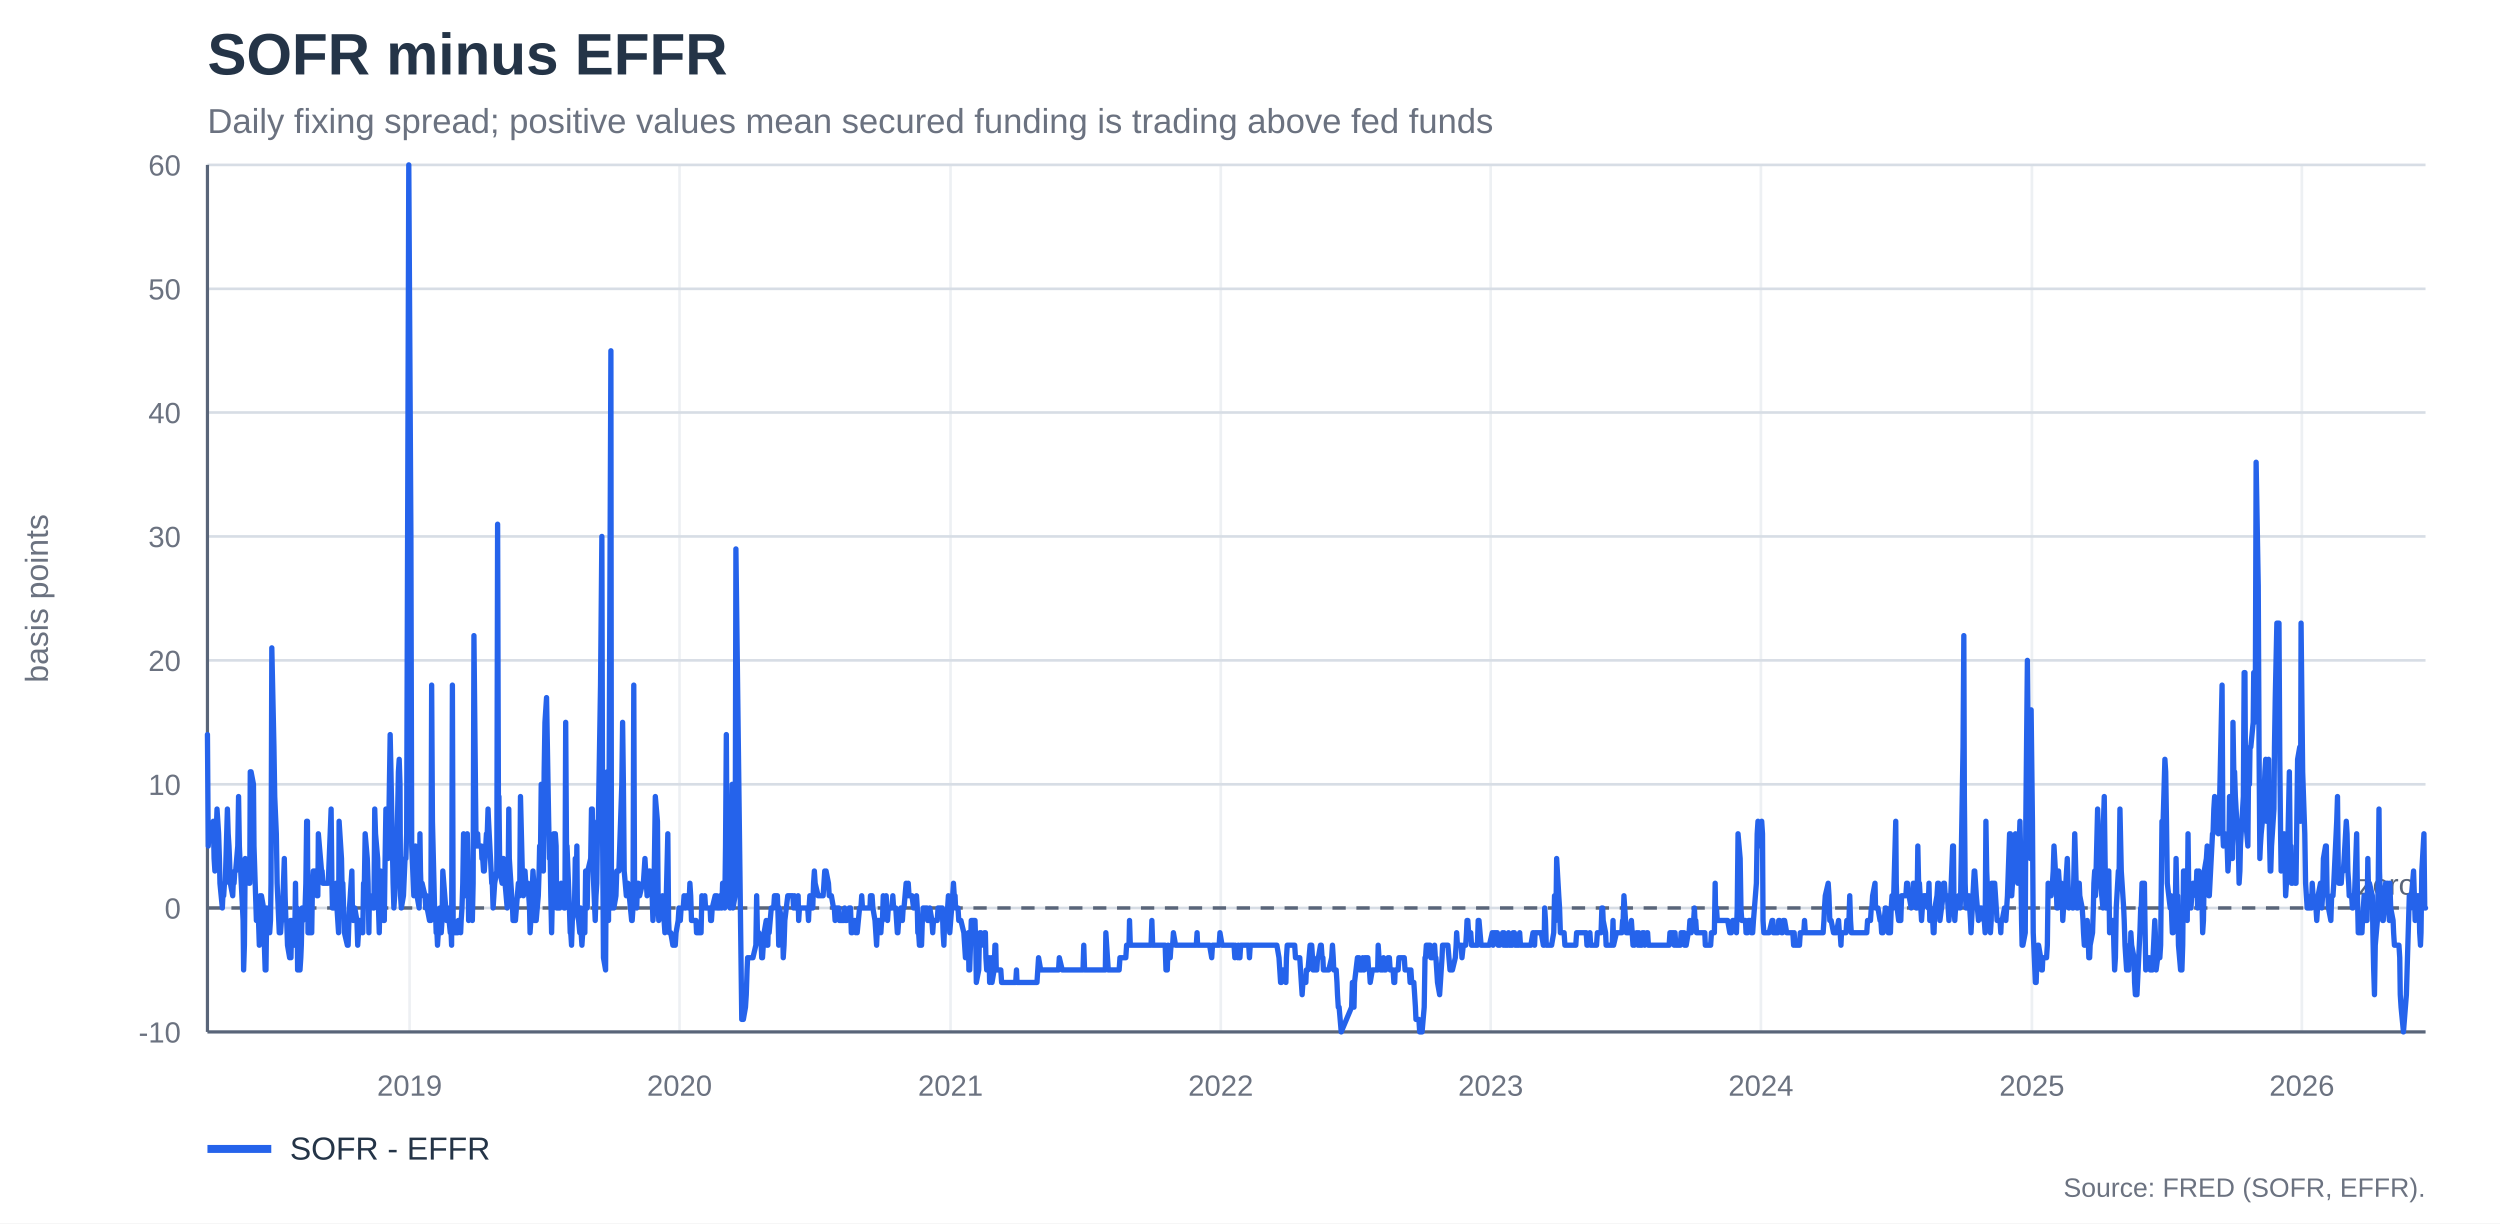
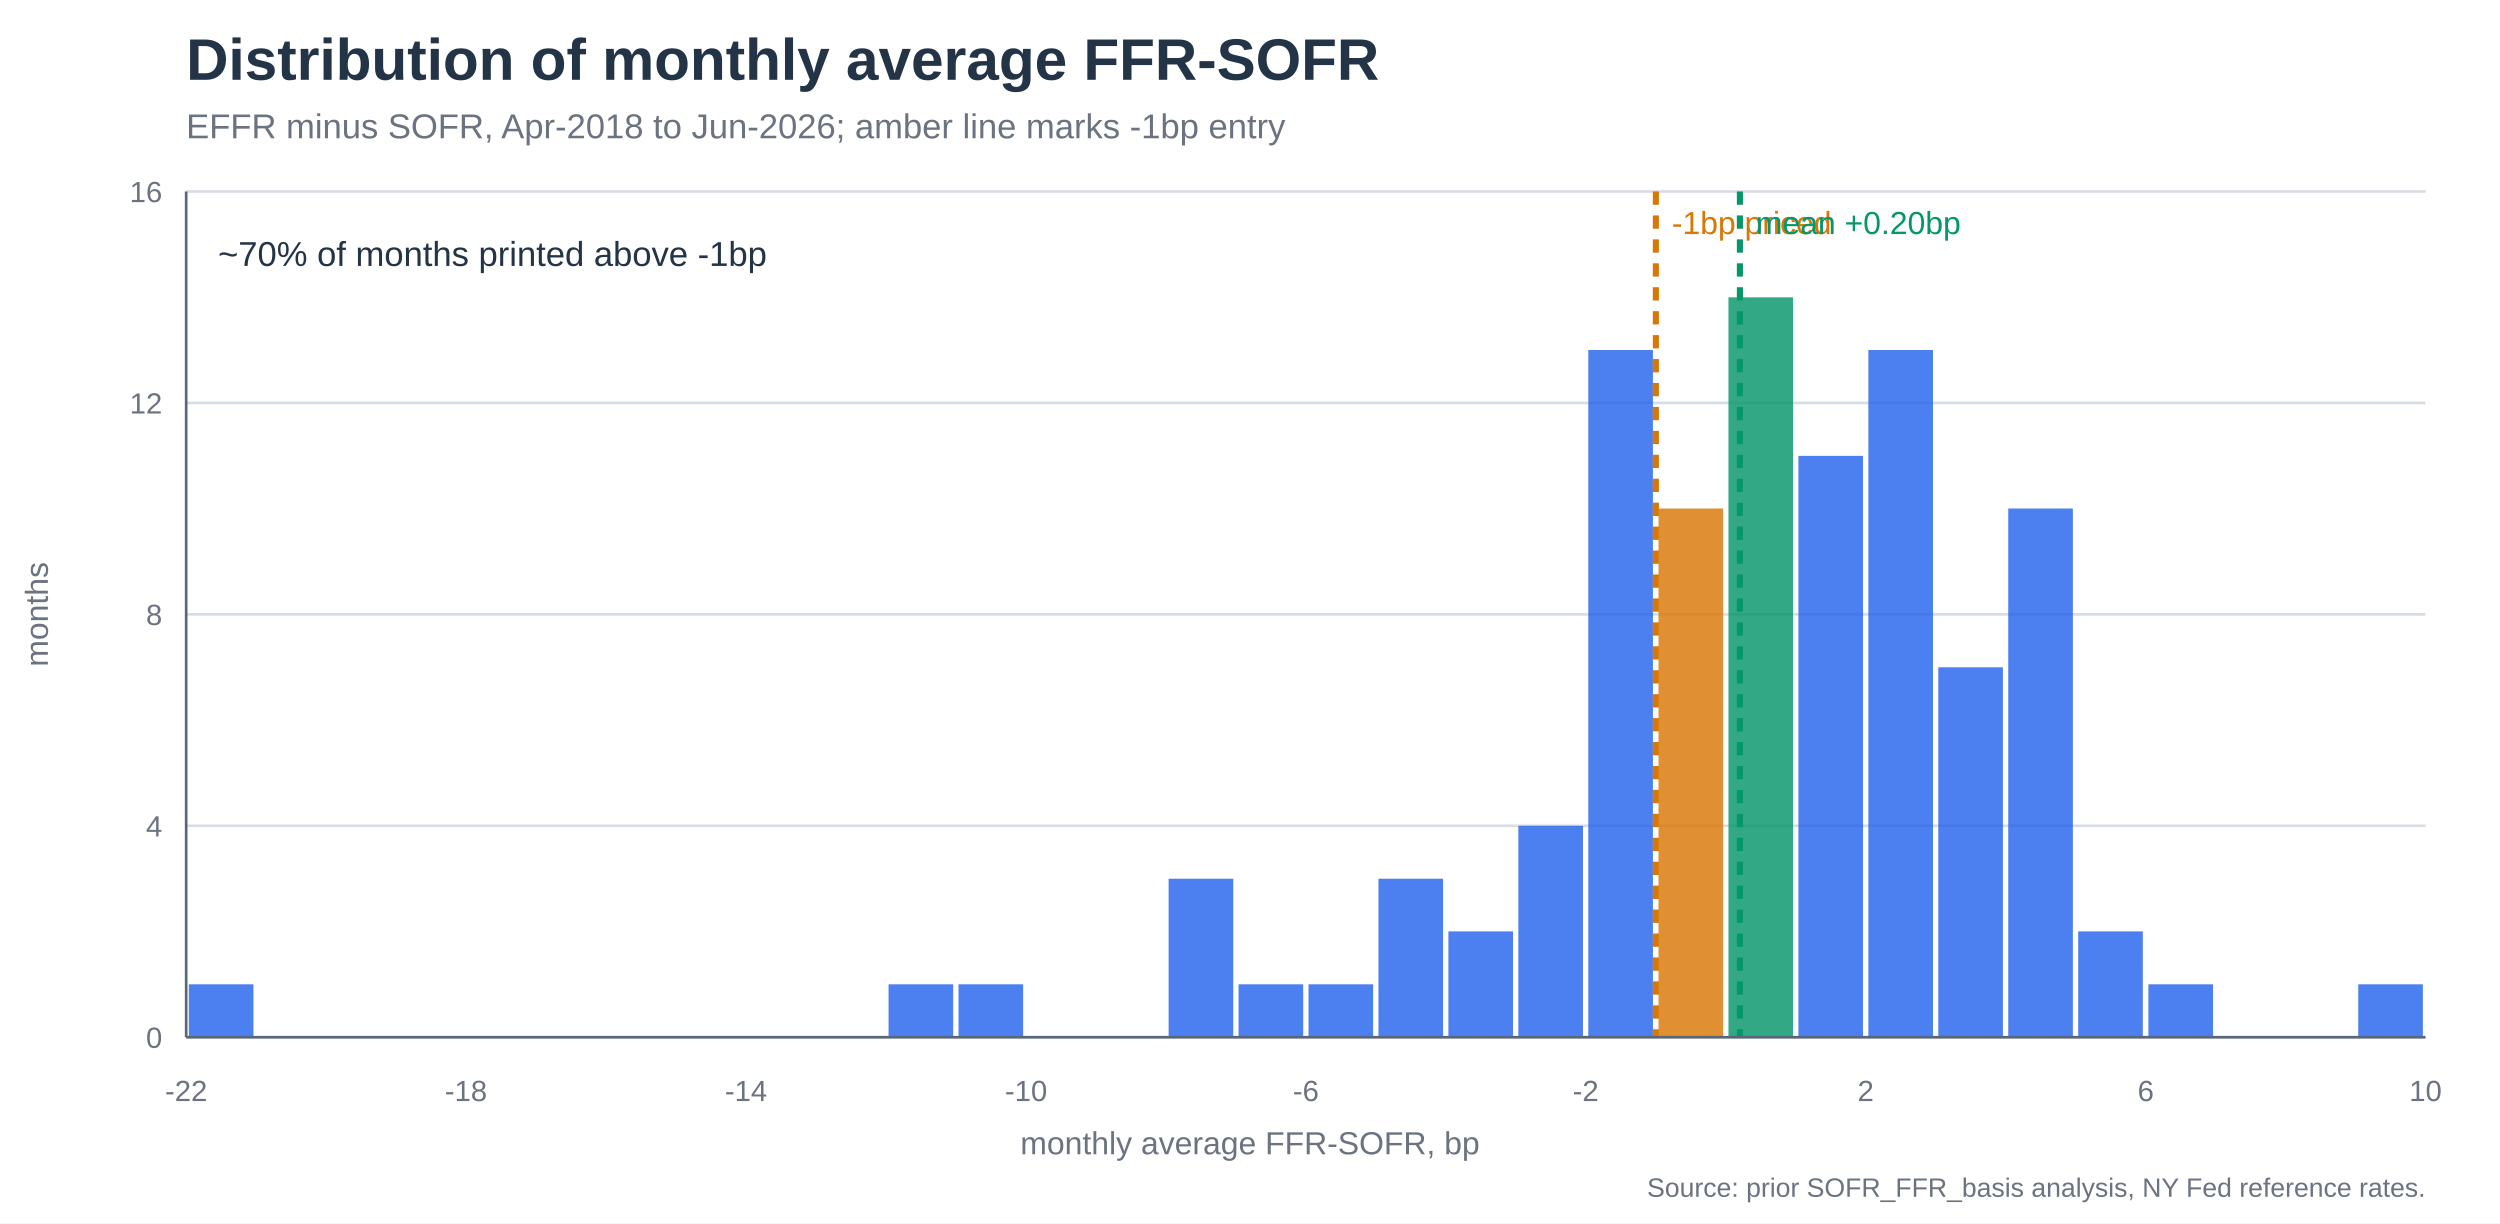
<svg xmlns="http://www.w3.org/2000/svg" width="940" height="460" viewBox="0 0 940 460">
  <rect width="100%" height="100%" fill="white" />
-   <text x="78" y="28" font-family="Arial, sans-serif" font-size="22" font-weight="700" fill="#243447">SOFR minus EFFR</text>
-   <text x="78" y="50" font-family="Arial, sans-serif" font-size="13" fill="#6b7280">Daily fixing spread; positive values mean secured funding is trading above fed funds</text>
-   <line x1="78" x2="912" y1="388.0" y2="388.0" stroke="#d7dde5" stroke-width="1" />
-   <text x="68" y="392.0" text-anchor="end" font-family="Arial, sans-serif" font-size="11" fill="#6b7280">-10</text>
-   <line x1="78" x2="912" y1="341.4" y2="341.4" stroke="#d7dde5" stroke-width="1" />
-   <text x="68" y="345.4" text-anchor="end" font-family="Arial, sans-serif" font-size="11" fill="#6b7280">0</text>
-   <line x1="78" x2="912" y1="294.9" y2="294.9" stroke="#d7dde5" stroke-width="1" />
-   <text x="68" y="298.9" text-anchor="end" font-family="Arial, sans-serif" font-size="11" fill="#6b7280">10</text>
-   <line x1="78" x2="912" y1="248.3" y2="248.3" stroke="#d7dde5" stroke-width="1" />
-   <text x="68" y="252.3" text-anchor="end" font-family="Arial, sans-serif" font-size="11" fill="#6b7280">20</text>
-   <line x1="78" x2="912" y1="201.7" y2="201.7" stroke="#d7dde5" stroke-width="1" />
-   <text x="68" y="205.7" text-anchor="end" font-family="Arial, sans-serif" font-size="11" fill="#6b7280">30</text>
-   <line x1="78" x2="912" y1="155.1" y2="155.1" stroke="#d7dde5" stroke-width="1" />
-   <text x="68" y="159.1" text-anchor="end" font-family="Arial, sans-serif" font-size="11" fill="#6b7280">40</text>
-   <line x1="78" x2="912" y1="108.6" y2="108.6" stroke="#d7dde5" stroke-width="1" />
-   <text x="68" y="112.6" text-anchor="end" font-family="Arial, sans-serif" font-size="11" fill="#6b7280">50</text>
-   <line x1="78" x2="912" y1="62.0" y2="62.0" stroke="#d7dde5" stroke-width="1" />
-   <text x="68" y="66.0" text-anchor="end" font-family="Arial, sans-serif" font-size="11" fill="#6b7280">60</text>
-   <line x1="154.0" x2="154.0" y1="62" y2="388" stroke="#d7dde5" stroke-width="1" opacity="0.45" />
-   <text x="154.0" y="412" text-anchor="middle" font-family="Arial, sans-serif" font-size="11" fill="#6b7280">2019</text>
-   <line x1="255.5" x2="255.5" y1="62" y2="388" stroke="#d7dde5" stroke-width="1" opacity="0.45" />
-   <text x="255.5" y="412" text-anchor="middle" font-family="Arial, sans-serif" font-size="11" fill="#6b7280">2020</text>
-   <line x1="357.4" x2="357.4" y1="62" y2="388" stroke="#d7dde5" stroke-width="1" opacity="0.45" />
-   <text x="357.4" y="412" text-anchor="middle" font-family="Arial, sans-serif" font-size="11" fill="#6b7280">2021</text>
-   <line x1="459.0" x2="459.0" y1="62" y2="388" stroke="#d7dde5" stroke-width="1" opacity="0.45" />
-   <text x="459.0" y="412" text-anchor="middle" font-family="Arial, sans-serif" font-size="11" fill="#6b7280">2022</text>
-   <line x1="560.5" x2="560.5" y1="62" y2="388" stroke="#d7dde5" stroke-width="1" opacity="0.45" />
-   <text x="560.5" y="412" text-anchor="middle" font-family="Arial, sans-serif" font-size="11" fill="#6b7280">2023</text>
-   <line x1="662.1" x2="662.1" y1="62" y2="388" stroke="#d7dde5" stroke-width="1" opacity="0.45" />
-   <text x="662.1" y="412" text-anchor="middle" font-family="Arial, sans-serif" font-size="11" fill="#6b7280">2024</text>
-   <line x1="764.0" x2="764.0" y1="62" y2="388" stroke="#d7dde5" stroke-width="1" opacity="0.45" />
-   <text x="764.0" y="412" text-anchor="middle" font-family="Arial, sans-serif" font-size="11" fill="#6b7280">2025</text>
-   <line x1="865.5" x2="865.5" y1="62" y2="388" stroke="#d7dde5" stroke-width="1" opacity="0.45" />
-   <text x="865.5" y="412" text-anchor="middle" font-family="Arial, sans-serif" font-size="11" fill="#6b7280">2026</text>
-   <line x1="78" x2="912" y1="388" y2="388" stroke="#596579" stroke-width="1.2" />
-   <line x1="78" x2="78" y1="62" y2="388" stroke="#596579" stroke-width="1.2" />
-   <line x1="78" x2="912" y1="341.4" y2="341.4" stroke="#596579" stroke-width="1.3" stroke-dasharray="5 4" />
-   <text x="908" y="336.4" text-anchor="end" font-family="Arial, sans-serif" font-size="11" fill="#596579">zero</text>
-   <path d="M78.0,276.2 L78.3,318.1 L78.6,313.5 L78.8,313.5 L79.7,313.5 L79.9,313.5 L80.2,308.8 L80.5,322.8 L80.8,327.5 L81.6,304.2 L81.9,308.8 L82.2,313.5 L82.5,322.8 L82.7,332.1 L83.6,341.4 L83.8,336.8 L84.1,336.8 L84.4,332.1 L84.7,332.1 L85.5,304.2 L85.8,313.5 L86.1,318.1 L86.3,322.8 L86.6,332.1 L87.5,336.8 L87.7,332.1 L88.0,332.1 L88.3,327.5 L88.6,327.5 L89.4,318.1 L89.7,299.5 L90.0,318.1 L90.2,322.8 L90.5,327.5 L91.4,346.1 L91.6,364.7 L91.9,355.4 L92.2,322.8 L92.5,327.5 L93.6,332.1 L93.9,332.1 L94.1,290.2 L94.4,290.2 L95.3,294.9 L95.5,318.1 L95.8,327.5 L96.1,336.8 L96.4,346.1 L97.2,346.1 L97.5,355.4 L97.8,336.8 L98.0,341.4 L98.3,336.8 L99.1,341.4 L99.4,355.4 L99.7,364.7 L100.0,364.7 L100.3,341.4 L101.1,346.1 L101.4,350.7 L101.7,346.1 L101.9,332.1 L102.2,243.6 L103.0,280.9 L103.3,299.5 L103.9,313.5 L104.2,332.1 L105.0,350.7 L105.3,350.7 L105.5,350.7 L105.8,346.1 L106.1,346.1 L106.9,322.8 L107.2,336.8 L107.5,346.1 L107.8,346.1 L108.1,355.4 L108.9,360.1 L109.2,346.1 L109.4,360.1 L109.7,346.1 L110.0,355.4 L110.8,355.4 L111.1,332.1 L111.4,355.4 L111.7,341.4 L111.9,364.7 L112.8,364.7 L113.1,360.1 L113.3,355.4 L113.6,341.4 L113.9,346.1 L114.7,341.4 L115.0,332.1 L115.3,308.8 L115.6,308.8 L115.8,350.7 L116.7,350.7 L117.0,350.7 L117.2,350.7 L117.5,332.1 L117.8,327.5 L118.6,327.5 L118.9,327.5 L119.2,336.8 L119.5,336.8 L119.7,313.5 L120.9,327.5 L121.1,327.5 L121.4,332.1 L121.7,332.1 L122.5,332.1 L122.8,332.1 L123.1,332.1 L123.4,332.1 L123.6,327.5 L124.5,304.2 L124.8,332.1 L125.0,341.4 L125.3,341.4 L125.6,341.4 L126.4,332.1 L126.7,341.4 L127.0,346.1 L127.3,350.7 L127.5,308.8 L128.4,322.8 L128.6,332.1 L128.9,332.1 L129.2,341.4 L129.5,350.7 L130.6,355.4 L130.9,355.4 L131.2,346.1 L131.4,341.4 L132.3,327.5 L132.5,341.4 L132.8,346.1 L133.1,341.4 L133.4,341.4 L134.2,346.1 L134.5,355.4 L134.8,350.7 L135.0,346.1 L135.3,346.1 L136.2,350.7 L136.4,350.7 L136.7,332.1 L137.0,332.1 L137.3,313.5 L138.1,322.8 L138.4,332.1 L138.7,350.7 L138.9,336.8 L139.2,336.8 L140.3,341.4 L140.6,341.4 L140.9,304.2 L141.2,313.5 L142.0,322.8 L142.3,341.4 L142.6,350.7 L143.1,327.5 L144.0,341.4 L144.2,346.1 L144.5,346.1 L144.8,322.8 L145.1,304.2 L145.9,322.8 L146.2,308.8 L146.7,276.2 L147.0,290.2 L147.8,332.1 L148.1,341.4 L148.4,336.8 L148.7,332.1 L149.0,332.1 L149.8,290.2 L150.1,285.5 L150.4,294.9 L150.6,336.8 L150.9,341.4 L151.7,336.8 L152.3,322.8 L152.6,322.8 L152.9,313.5 L153.7,62.0 L154.5,201.7 L154.8,318.1 L155.6,336.8 L155.9,332.1 L156.2,318.1 L156.5,327.5 L156.8,336.8 L157.6,341.4 L157.9,313.5 L158.1,327.5 L158.4,336.8 L158.7,332.1 L159.8,336.8 L160.1,341.4 L160.4,336.8 L160.6,341.4 L161.5,346.1 L161.8,341.4 L162.0,346.1 L162.3,257.6 L162.6,308.8 L163.4,341.4 L163.7,341.4 L164.0,350.7 L164.3,350.7 L164.5,355.4 L165.4,341.4 L165.7,346.1 L165.9,350.7 L166.2,346.1 L166.5,327.5 L167.6,341.4 L167.9,346.1 L168.2,346.1 L168.4,341.4 L169.3,350.7 L169.6,350.7 L169.8,355.4 L170.1,257.6 L170.4,350.7 L171.2,350.7 L171.5,350.7 L171.8,350.7 L172.1,350.7 L172.3,346.1 L173.2,350.7 L173.4,346.1 L173.7,341.4 L174.0,332.1 L174.3,313.5 L175.1,336.8 L175.4,332.1 L175.7,313.5 L176.0,327.5 L176.2,346.1 L177.1,341.4 L177.3,341.4 L177.6,346.1 L177.9,332.1 L178.2,239.0 L179.0,318.1 L179.3,318.1 L179.6,313.5 L179.8,318.1 L180.1,318.1 L181.0,318.1 L181.2,322.8 L181.5,322.8 L181.8,327.5 L182.1,327.5 L182.9,313.5 L183.2,313.5 L183.5,304.2 L183.7,308.8 L184.9,332.1 L185.1,332.1 L185.4,341.4 L185.7,336.8 L186.0,332.1 L186.8,327.5 L187.1,197.1 L187.4,299.5 L187.6,299.5 L187.9,327.5 L188.8,332.1 L189.0,322.8 L189.3,322.8 L189.6,327.5 L189.9,332.1 L190.7,341.4 L191.0,336.8 L191.3,304.2 L191.5,322.8 L191.8,327.5 L192.7,341.4 L192.9,346.1 L193.2,346.1 L193.5,346.1 L193.8,346.1 L194.9,332.1 L195.2,336.8 L195.4,336.8 L195.7,299.5 L196.5,332.1 L196.8,336.8 L197.1,332.1 L197.4,327.5 L197.7,332.1 L198.5,332.1 L198.8,336.8 L199.1,341.4 L199.3,350.7 L199.6,346.1 L200.4,327.5 L200.7,332.1 L201.0,346.1 L201.3,346.1 L201.6,346.1 L202.4,336.8 L202.7,327.5 L202.9,318.1 L203.2,322.8 L203.5,294.9 L204.3,327.5 L204.6,290.2 L204.9,271.6 L205.5,262.3 L206.3,308.8 L206.6,322.8 L206.8,318.1 L207.1,336.8 L207.4,350.7 L208.2,313.5 L208.5,313.5 L208.8,313.5 L209.1,318.1 L209.3,341.4 L210.2,341.4 L210.5,341.4 L210.7,336.8 L211.0,332.1 L211.3,336.8 L212.1,341.4 L212.4,341.4 L212.7,271.6 L213.0,318.1 L213.2,318.1 L214.1,341.4 L214.4,350.7 L214.6,350.7 L214.9,355.4 L215.2,346.1 L216.0,341.4 L216.3,322.8 L216.6,336.8 L216.9,318.1 L217.1,341.4 L218.0,350.7 L218.3,341.4 L218.5,350.7 L218.8,355.4 L219.1,350.7 L219.9,350.7 L220.2,327.5 L220.5,341.4 L220.8,341.4 L221.0,327.5 L222.1,322.8 L222.4,304.2 L222.7,304.2 L223.0,327.5 L223.8,346.1 L224.1,336.8 L224.4,332.1 L224.7,308.8 L224.9,313.5 L225.8,257.6 L226.3,201.7 L226.6,318.1 L226.9,360.1 L227.7,364.7 L228.0,313.5 L228.3,290.2 L228.5,341.4 L228.8,346.1 L229.7,131.9 L229.9,341.4 L230.2,341.4 L230.5,336.8 L230.8,341.4 L231.6,336.8 L231.9,327.5 L232.2,327.5 L232.4,327.5 L232.7,327.5 L233.8,294.9 L234.1,271.6 L234.4,294.9 L234.7,327.5 L235.5,336.8 L235.8,332.1 L236.1,332.1 L236.3,336.8 L236.6,336.8 L237.5,346.1 L237.7,346.1 L238.0,341.4 L238.3,257.6 L238.6,336.8 L239.4,341.4 L239.7,332.1 L240.0,332.1 L240.2,336.8 L240.5,336.8 L241.6,332.1 L241.9,332.1 L242.2,327.5 L242.5,322.8 L243.3,336.8 L243.6,332.1 L243.9,332.1 L244.1,327.5 L244.4,327.5 L245.2,336.8 L245.5,346.1 L245.8,341.4 L246.4,299.5 L247.2,308.8 L247.5,341.4 L247.7,346.1 L248.0,341.4 L248.3,341.4 L249.1,336.8 L249.4,341.4 L249.7,346.1 L250.0,350.7 L250.3,346.1 L251.1,313.5 L251.4,346.1 L251.6,350.7 L251.9,350.7 L252.2,350.7 L253.0,355.4 L253.3,355.4 L253.9,355.4 L254.2,350.7 L255.0,346.1 L255.3,341.4 L255.8,346.1 L256.1,341.4 L256.9,341.4 L257.2,336.8 L257.5,341.4 L257.8,341.4 L258.0,336.8 L258.9,341.4 L259.2,336.8 L259.4,332.1 L259.7,336.8 L260.0,346.1 L261.1,346.1 L261.4,346.1 L261.7,346.1 L261.9,350.7 L262.8,350.7 L263.1,350.7 L263.3,350.7 L263.6,350.7 L263.9,336.8 L264.7,341.4 L265.0,336.8 L265.3,341.4 L265.6,341.4 L265.8,341.4 L266.7,341.4 L267.0,341.4 L267.2,346.1 L267.5,346.1 L267.8,341.4 L268.9,336.8 L269.2,341.4 L269.5,336.8 L269.7,341.4 L270.6,341.4 L270.8,336.8 L271.1,341.4 L271.4,341.4 L271.7,332.1 L272.5,341.4 L272.8,318.1 L273.1,276.2 L273.4,327.5 L273.6,336.8 L274.5,341.4 L274.7,332.1 L275.0,313.5 L275.3,294.9 L275.6,341.4 L276.4,336.8 L276.7,206.4 L278.9,383.3 L279.2,383.3 L279.5,383.3 L280.3,378.7 L280.6,374.0 L280.9,364.7 L281.1,360.1 L281.4,360.1 L282.3,360.1 L282.5,360.1 L282.8,360.1 L283.1,360.1 L284.2,355.4 L284.5,336.8 L284.8,350.7 L285.0,350.7 L285.3,350.7 L286.2,355.4 L286.4,360.1 L286.7,360.1 L287.0,355.4 L287.3,350.7 L288.1,346.1 L288.4,355.4 L288.7,355.4 L288.9,346.1 L289.2,350.7 L290.0,341.4 L290.3,341.4 L290.6,341.4 L290.9,341.4 L291.2,336.8 L292.0,336.8 L292.3,336.8 L292.6,346.1 L292.8,355.4 L293.1,341.4 L293.9,346.1 L294.2,346.1 L294.5,360.1 L294.8,355.4 L295.1,346.1 L296.2,336.8 L296.4,336.8 L296.7,336.8 L297.0,336.8 L297.8,336.8 L298.1,336.8 L298.4,341.4 L298.7,336.8 L299.0,341.4 L299.8,341.4 L300.1,336.8 L300.3,346.1 L300.6,341.4 L300.9,341.4 L301.7,341.4 L302.0,341.4 L302.3,341.4 L302.6,341.4 L302.8,341.4 L303.7,341.4 L304.0,346.1 L304.2,341.4 L304.5,336.8 L304.8,341.4 L305.6,341.4 L305.9,332.1 L306.2,327.5 L306.5,332.1 L307.6,336.8 L307.9,336.8 L308.1,336.8 L308.4,336.8 L308.7,336.8 L309.5,336.8 L309.8,332.1 L310.1,327.5 L310.4,332.1 L310.6,327.5 L311.5,332.1 L311.8,336.8 L312.0,336.8 L312.3,336.8 L312.6,336.8 L313.4,341.4 L313.7,341.4 L314.0,346.1 L314.3,341.4 L314.5,341.4 L315.4,341.4 L315.6,346.1 L315.9,346.1 L316.2,346.1 L316.5,346.1 L317.3,346.1 L317.6,341.4 L317.9,346.1 L318.2,346.1 L318.4,346.1 L319.3,341.4 L319.5,341.4 L319.8,341.4 L320.1,350.7 L320.4,350.7 L321.2,346.1 L321.5,346.1 L321.8,350.7 L322.1,346.1 L322.3,350.7 L323.2,341.4 L323.4,341.4 L323.7,341.4 L324.0,336.8 L324.3,341.4 L325.4,341.4 L325.7,341.4 L325.9,341.4 L326.2,341.4 L327.1,341.4 L327.3,336.8 L327.6,336.8 L327.9,336.8 L328.2,341.4 L329.0,346.1 L329.3,350.7 L329.6,355.4 L329.8,350.7 L330.1,346.1 L331.0,346.1 L331.2,350.7 L331.5,346.1 L331.8,346.1 L332.1,336.8 L332.9,341.4 L333.2,336.8 L333.5,341.4 L333.7,346.1 L334.0,341.4 L335.1,341.4 L335.4,341.4 L335.7,336.8 L336.0,341.4 L336.8,341.4 L337.1,346.1 L337.4,350.7 L337.6,350.7 L337.9,346.1 L338.7,341.4 L339.0,341.4 L339.3,346.1 L339.6,341.4 L339.9,341.4 L340.7,332.1 L341.0,336.8 L341.3,336.8 L341.5,332.1 L341.8,336.8 L342.6,336.8 L342.9,336.8 L343.5,341.4 L343.8,341.4 L344.6,336.8 L344.9,341.4 L345.1,350.7 L345.4,350.7 L345.7,355.4 L346.5,355.4 L346.8,346.1 L347.1,341.4 L347.7,341.4 L348.5,341.4 L348.8,346.1 L349.0,346.1 L349.3,346.1 L349.6,341.4 L350.4,346.1 L350.7,350.7 L351.0,346.1 L351.3,346.1 L351.5,346.1 L352.4,346.1 L352.7,341.4 L352.9,341.4 L353.2,341.4 L353.5,341.4 L354.3,341.4 L354.6,350.7 L354.9,355.4 L355.2,346.1 L356.3,341.4 L356.6,336.8 L356.8,341.4 L357.1,350.7 L358.2,336.8 L358.5,332.1 L358.8,336.8 L359.1,336.8 L359.3,341.4 L360.2,341.4 L360.5,346.1 L360.7,346.1 L361.0,346.1 L361.3,346.1 L362.4,350.7 L362.7,355.4 L363.0,360.1 L363.2,355.4 L364.1,350.7 L364.3,364.7 L364.6,364.7 L364.9,355.4 L365.2,346.1 L366.0,346.1 L366.3,346.1 L366.6,346.1 L366.9,355.4 L367.1,369.4 L368.0,364.7 L368.2,355.4 L368.5,350.7 L368.8,350.7 L369.1,355.4 L370.2,350.7 L370.5,350.7 L370.7,360.1 L371.0,364.7 L371.9,360.1 L372.1,369.4 L372.4,364.7 L372.7,360.1 L373.0,369.4 L373.8,364.7 L374.1,355.4 L374.4,355.4 L374.6,364.7 L374.9,364.7 L375.8,364.7 L376.0,364.7 L376.3,364.7 L376.6,369.4 L376.9,369.4 L377.7,369.4 L378.0,369.4 L378.3,369.4 L378.5,369.4 L378.8,369.4 L379.7,369.4 L379.9,369.4 L380.2,369.4 L380.5,369.4 L380.8,369.4 L381.6,369.4 L381.9,369.4 L382.2,364.7 L382.4,369.4 L383.5,369.4 L383.8,369.4 L384.1,369.4 L384.4,369.4 L384.7,369.4 L385.5,369.4 L385.8,369.4 L386.1,369.4 L386.3,369.4 L386.6,369.4 L387.4,369.4 L387.7,369.4 L388.0,369.4 L388.3,369.4 L388.6,369.4 L389.4,369.4 L389.7,369.4 L389.9,369.4 L390.2,364.7 L390.5,360.1 L391.3,364.7 L391.6,364.7 L391.9,364.7 L392.2,364.7 L392.5,364.7 L393.3,364.7 L393.6,364.7 L393.8,364.7 L394.1,364.7 L394.4,364.7 L395.2,364.7 L395.5,364.7 L395.8,364.7 L396.1,364.7 L396.4,364.7 L397.2,364.7 L397.5,364.7 L397.7,364.7 L398.0,364.7 L398.3,360.1 L399.4,364.7 L399.7,364.7 L400.0,364.7 L400.2,364.7 L401.1,364.7 L401.4,364.7 L401.6,364.7 L401.9,364.7 L402.2,364.7 L403.0,364.7 L403.3,364.7 L403.6,364.7 L403.9,364.7 L404.1,364.7 L405.0,364.7 L405.3,364.7 L405.5,364.7 L405.8,364.7 L406.1,364.7 L406.9,364.7 L407.2,364.7 L407.5,355.4 L407.8,364.7 L408.0,364.7 L409.2,364.7 L409.4,364.7 L409.7,364.7 L410.0,364.7 L410.8,364.7 L411.1,364.7 L411.4,364.7 L411.7,364.7 L411.9,364.7 L412.8,364.7 L413.0,364.7 L413.3,364.7 L413.6,364.7 L413.9,364.7 L414.7,364.7 L415.0,364.7 L415.3,364.7 L415.6,364.7 L415.8,350.7 L416.7,364.7 L416.9,364.7 L417.2,364.7 L417.5,364.7 L417.8,364.7 L418.6,364.7 L418.9,364.7 L419.2,364.7 L419.4,364.7 L419.7,364.7 L420.6,364.7 L420.8,364.7 L421.1,360.1 L421.4,360.1 L421.7,360.1 L422.5,360.1 L422.8,360.1 L423.1,360.1 L423.3,360.1 L423.6,355.4 L424.5,355.4 L424.7,346.1 L425.0,355.4 L425.3,355.4 L425.6,355.4 L426.7,355.4 L427.0,355.4 L427.2,355.4 L427.5,355.4 L428.4,355.4 L428.6,355.4 L428.9,355.4 L429.2,355.4 L429.5,355.4 L430.3,355.4 L430.6,355.4 L430.9,355.4 L431.1,355.4 L431.4,355.4 L432.2,355.4 L432.5,355.4 L432.8,355.4 L433.1,346.1 L433.4,355.4 L434.2,355.4 L434.5,355.4 L434.8,355.4 L435.0,355.4 L435.3,355.4 L436.4,355.4 L436.7,355.4 L437.0,355.4 L437.3,355.4 L438.1,355.4 L438.4,364.7 L438.6,364.7 L438.9,364.7 L439.2,355.4 L440.0,360.1 L440.3,355.4 L440.6,355.4 L440.9,355.4 L441.2,350.7 L442.0,355.4 L442.3,355.4 L442.5,355.4 L442.8,355.4 L443.1,355.4 L443.9,355.4 L444.2,355.4 L444.5,355.4 L445.0,355.4 L445.9,355.4 L446.2,355.4 L446.4,355.4 L446.7,355.4 L447.0,355.4 L447.8,355.4 L448.1,355.4 L448.4,355.4 L448.9,355.4 L449.8,355.4 L450.1,350.7 L450.3,355.4 L450.6,355.4 L450.9,355.4 L451.7,355.4 L452.0,355.4 L452.3,355.4 L452.6,355.4 L452.8,355.4 L453.7,355.4 L454.0,355.4 L454.2,355.4 L454.5,355.4 L454.8,355.4 L455.6,360.1 L455.9,355.4 L456.2,355.4 L456.5,355.4 L457.6,355.4 L457.8,355.4 L458.1,355.4 L458.4,355.4 L458.7,350.7 L459.5,355.4 L459.8,355.4 L460.1,355.4 L460.4,355.4 L460.6,355.4 L461.5,355.4 L461.7,355.4 L462.0,355.4 L462.3,355.4 L462.6,355.4 L463.7,355.4 L464.0,355.4 L464.3,360.1 L464.5,355.4 L465.4,360.1 L465.6,355.4 L465.9,360.1 L466.2,360.1 L466.5,355.4 L467.3,355.4 L467.6,355.4 L467.9,355.4 L468.1,355.4 L468.4,355.4 L469.3,355.4 L469.5,355.4 L469.8,360.1 L470.1,355.4 L470.4,355.4 L471.2,355.4 L471.5,355.4 L471.8,355.4 L472.0,355.4 L472.3,355.4 L473.4,355.4 L473.7,355.4 L474.0,355.4 L474.3,355.4 L475.1,355.4 L475.4,355.4 L475.7,355.4 L475.9,355.4 L476.2,355.4 L477.1,355.4 L477.3,355.4 L477.6,355.4 L477.9,355.4 L478.2,355.4 L479.0,355.4 L479.3,355.4 L479.6,355.4 L479.8,355.4 L480.1,355.4 L480.9,360.1 L481.2,364.7 L481.5,369.4 L481.8,369.4 L482.1,364.7 L482.9,364.7 L483.2,364.7 L483.5,369.4 L483.7,360.1 L484.0,355.4 L484.8,355.4 L485.1,355.4 L485.4,355.4 L485.7,355.4 L486.0,355.4 L486.8,355.4 L487.1,360.1 L487.3,360.1 L487.6,360.1 L488.7,360.1 L489.0,364.7 L489.3,369.4 L489.6,374.0 L489.9,369.4 L490.7,369.4 L491.0,369.4 L491.2,364.7 L491.5,364.7 L491.8,364.7 L492.6,355.4 L492.9,355.4 L493.2,355.4 L493.5,360.1 L493.7,364.7 L494.6,364.7 L494.9,364.7 L495.1,364.7 L495.4,360.1 L495.7,360.1 L496.5,355.4 L496.8,355.4 L497.1,360.1 L497.4,360.1 L497.6,364.7 L498.5,364.7 L498.8,364.7 L499.0,364.7 L499.3,364.7 L499.6,364.7 L500.7,360.1 L501.0,355.4 L501.3,360.1 L501.5,364.7 L502.4,364.7 L502.7,369.4 L502.9,374.0 L503.2,378.7 L503.5,378.7 L504.3,388.0 L508.2,378.7 L508.5,369.4 L508.8,374.0 L509.1,378.7 L509.3,369.4 L510.4,360.1 L510.7,360.1 L511.0,360.1 L511.3,364.7 L512.1,364.7 L512.4,360.1 L512.7,364.7 L512.9,364.7 L513.2,360.1 L514.1,360.1 L514.3,360.1 L514.6,364.7 L514.9,364.7 L515.2,369.4 L516.0,364.7 L516.3,364.7 L516.6,364.7 L516.8,364.7 L517.1,364.7 L518.0,364.7 L518.2,355.4 L518.5,360.1 L518.8,360.1 L519.1,364.7 L519.9,364.7 L520.2,360.1 L520.5,364.7 L520.7,364.7 L521.0,364.7 L521.9,360.1 L522.1,360.1 L522.4,360.1 L522.7,364.7 L523.0,364.7 L523.8,364.7 L524.1,369.4 L524.4,369.4 L524.6,364.7 L524.9,364.7 L525.7,364.7 L526.0,360.1 L526.3,360.1 L526.6,360.1 L526.9,360.1 L528.0,360.1 L528.3,364.7 L528.5,364.7 L528.8,364.7 L529.6,364.7 L529.9,364.7 L530.2,369.4 L530.5,364.7 L530.8,369.4 L531.6,369.4 L531.9,374.0 L532.2,378.7 L532.4,383.3 L532.7,383.3 L533.5,383.3 L533.8,388.0 L534.1,388.0 L534.7,388.0 L535.5,378.7 L535.8,360.1 L536.0,360.1 L536.3,355.4 L536.6,355.4 L537.7,355.4 L538.0,360.1 L538.3,360.1 L538.6,360.1 L539.4,355.4 L539.7,360.1 L539.9,360.1 L540.2,364.7 L540.5,369.4 L541.3,374.0 L541.6,369.4 L541.9,364.7 L542.2,360.1 L542.4,355.4 L543.3,355.4 L543.6,355.4 L543.8,355.4 L544.1,355.4 L544.4,355.4 L545.2,364.7 L545.5,364.7 L545.8,364.7 L546.1,364.7 L547.2,360.1 L547.5,355.4 L547.7,350.7 L548.0,355.4 L548.3,355.4 L549.1,355.4 L549.4,355.4 L549.7,360.1 L550.2,355.4 L551.1,355.4 L551.4,350.7 L551.6,346.1 L551.9,346.1 L552.2,350.7 L553.0,350.7 L553.3,355.4 L553.6,355.4 L553.9,355.4 L554.1,355.4 L555.0,355.4 L555.2,355.4 L555.5,355.4 L555.8,346.1 L556.1,346.1 L556.9,355.4 L557.2,355.4 L557.5,355.4 L557.8,355.4 L558.0,355.4 L559.1,355.4 L559.4,355.4 L559.7,355.4 L560.0,355.4 L561.1,350.7 L561.4,355.4 L561.6,350.7 L561.9,350.7 L562.8,350.7 L563.0,350.7 L563.3,355.4 L563.6,355.4 L563.9,355.4 L565.0,350.7 L565.3,355.4 L565.5,350.7 L565.8,355.4 L566.7,355.4 L566.9,355.4 L567.2,350.7 L567.5,355.4 L567.8,355.4 L568.6,355.4 L568.9,350.7 L569.2,350.7 L569.4,350.7 L569.7,355.4 L570.6,355.4 L570.8,355.4 L571.1,355.4 L571.4,350.7 L571.7,355.4 L572.5,355.4 L572.8,355.4 L573.1,355.4 L573.3,355.4 L573.6,355.4 L574.7,355.4 L575.0,355.4 L575.3,355.4 L575.6,355.4 L576.4,350.7 L576.7,350.7 L577.0,355.4 L577.2,350.7 L577.5,350.7 L578.3,350.7 L578.6,350.7 L578.9,350.7 L579.2,350.7 L579.5,350.7 L580.3,355.4 L580.6,355.4 L580.8,341.4 L581.1,346.1 L581.4,355.4 L582.2,355.4 L582.5,355.4 L582.8,355.4 L583.1,355.4 L583.4,355.4 L584.2,350.7 L584.5,336.8 L584.7,341.4 L585.0,346.1 L585.3,322.8 L586.1,336.8 L586.4,341.4 L586.7,350.7 L587.0,350.7 L588.1,350.7 L588.4,355.4 L588.6,355.4 L588.9,355.4 L589.2,355.4 L590.0,355.4 L590.3,355.4 L590.6,355.4 L590.9,355.4 L591.1,355.4 L592.0,355.4 L592.3,355.4 L592.5,355.4 L592.8,350.7 L593.1,350.7 L593.9,350.7 L594.2,350.7 L594.5,350.7 L594.8,350.7 L595.0,350.7 L595.9,350.7 L596.2,350.7 L596.4,350.7 L596.7,355.4 L597.0,355.4 L597.8,350.7 L598.1,355.4 L598.4,355.4 L598.7,355.4 L598.9,355.4 L599.8,355.4 L600.1,355.4 L600.3,355.4 L600.6,350.7 L600.9,350.7 L602.0,350.7 L602.3,341.4 L602.6,341.4 L602.8,346.1 L603.7,350.7 L603.9,355.4 L604.2,355.4 L604.5,355.4 L604.8,355.4 L605.6,355.4 L605.9,355.4 L606.2,355.4 L606.5,346.1 L606.7,355.4 L607.8,350.7 L608.1,350.7 L608.4,350.7 L608.7,350.7 L609.5,350.7 L609.8,350.7 L610.1,346.1 L610.3,346.1 L610.6,336.8 L611.5,350.7 L612.0,350.7 L612.3,350.7 L612.6,350.7 L613.4,346.1 L613.7,350.7 L614.0,355.4 L614.2,350.7 L614.5,355.4 L615.4,350.7 L615.6,350.7 L615.9,355.4 L616.2,350.7 L616.5,355.4 L617.3,355.4 L617.6,350.7 L617.9,350.7 L618.1,350.7 L618.4,355.4 L619.3,350.7 L619.5,350.7 L619.8,355.4 L620.1,355.4 L620.4,355.4 L621.2,355.4 L621.5,355.4 L621.8,355.4 L622.0,355.4 L622.3,355.4 L623.1,355.4 L623.4,355.4 L623.7,355.4 L624.0,355.4 L624.3,355.4 L625.1,355.4 L625.4,355.4 L625.7,355.4 L625.9,355.4 L626.2,355.4 L627.0,355.4 L627.3,355.4 L627.6,355.4 L627.9,350.7 L628.2,350.7 L629.3,350.7 L629.5,355.4 L629.8,350.7 L630.1,355.4 L630.9,355.4 L631.2,355.4 L631.5,355.4 L631.8,355.4 L632.1,350.7 L632.9,350.7 L633.2,350.7 L633.4,355.4 L633.7,355.4 L634.0,355.4 L634.8,350.7 L635.1,350.7 L635.4,346.1 L635.7,350.7 L635.9,350.7 L636.8,346.1 L637.1,341.4 L637.3,346.1 L637.6,346.1 L637.9,350.7 L639.0,350.7 L639.3,350.7 L639.6,350.7 L639.8,350.7 L640.7,350.7 L641.0,350.7 L641.2,355.4 L641.5,355.4 L641.8,355.4 L642.6,355.4 L642.9,355.4 L643.2,355.4 L643.5,350.7 L643.7,350.7 L644.6,350.7 L644.9,332.1 L645.1,346.1 L645.4,341.4 L645.7,346.1 L646.5,346.1 L646.8,346.1 L647.1,346.1 L647.4,346.1 L647.6,346.1 L648.5,346.1 L648.7,346.1 L649.0,346.1 L649.3,346.1 L649.6,346.1 L650.4,350.7 L650.7,350.7 L651.0,350.7 L651.5,346.1 L652.4,346.1 L652.6,346.1 L652.9,350.7 L653.2,341.4 L653.5,313.5 L654.3,322.8 L654.6,341.4 L654.9,346.1 L655.1,346.1 L655.4,346.1 L656.3,346.1 L656.5,350.7 L656.8,350.7 L657.1,350.7 L657.4,346.1 L658.2,346.1 L658.5,350.7 L658.8,350.7 L659.0,350.7 L659.3,346.1 L660.4,332.1 L660.7,313.5 L661.0,308.8 L661.3,318.1 L662.4,308.8 L662.7,313.5 L662.9,346.1 L663.2,350.7 L664.1,350.7 L664.3,350.7 L664.6,350.7 L664.9,350.7 L665.2,350.7 L666.3,346.1 L666.6,346.1 L666.8,350.7 L667.1,350.7 L667.9,350.7 L668.2,350.7 L668.5,350.7 L668.8,346.1 L669.1,346.1 L669.9,350.7 L670.2,350.7 L670.5,346.1 L670.7,346.1 L671.0,346.1 L671.8,350.7 L672.1,350.7 L672.4,350.7 L672.7,350.7 L673.0,350.7 L673.8,350.7 L674.1,350.7 L674.4,355.4 L674.6,350.7 L674.9,355.4 L676.0,355.4 L676.3,355.4 L676.6,355.4 L676.9,350.7 L677.7,350.7 L678.0,350.7 L678.2,350.7 L678.5,346.1 L678.8,350.7 L679.6,350.7 L679.9,350.7 L680.2,350.7 L680.5,350.7 L680.8,350.7 L681.6,350.7 L681.9,350.7 L682.1,350.7 L682.4,350.7 L682.7,350.7 L683.5,350.7 L683.8,350.7 L684.1,350.7 L684.4,350.7 L684.6,350.7 L685.5,350.7 L685.8,346.1 L686.0,341.4 L686.3,336.8 L687.4,332.1 L687.7,336.8 L688.0,346.1 L688.3,346.1 L688.5,346.1 L689.4,350.7 L689.7,350.7 L689.9,350.7 L690.2,350.7 L690.5,350.7 L691.3,346.1 L691.6,350.7 L691.9,350.7 L692.2,355.4 L692.4,350.7 L693.3,350.7 L693.6,350.7 L693.8,350.7 L694.1,350.7 L694.4,346.1 L695.2,346.1 L695.5,336.8 L695.8,346.1 L696.1,350.7 L696.3,350.7 L697.2,350.7 L697.4,350.7 L697.7,350.7 L698.0,350.7 L698.3,350.7 L699.1,350.7 L699.4,350.7 L699.7,350.7 L700.0,350.7 L700.2,350.7 L701.1,350.7 L701.3,350.7 L701.6,350.7 L701.9,350.7 L702.2,346.1 L703.3,346.1 L703.6,341.4 L703.8,341.4 L704.1,336.8 L705.0,332.1 L705.2,341.4 L705.5,341.4 L705.8,341.4 L706.1,341.4 L706.9,346.1 L707.2,346.1 L707.5,350.7 L707.7,350.7 L708.0,350.7 L708.9,341.4 L709.1,341.4 L709.7,346.1 L710.0,350.7 L710.8,350.7 L711.1,341.4 L711.4,336.8 L711.6,336.8 L711.9,341.4 L712.8,308.8 L713.0,332.1 L713.3,341.4 L713.9,346.1 L714.7,346.1 L715.0,336.8 L715.3,336.8 L715.5,336.8 L715.8,336.8 L716.6,336.8 L716.9,332.1 L717.2,332.1 L717.5,336.8 L717.8,336.8 L718.6,341.4 L718.9,336.8 L719.2,336.8 L719.4,332.1 L719.7,332.1 L720.5,341.4 L720.8,341.4 L721.1,318.1 L721.4,332.1 L721.7,332.1 L722.5,346.1 L722.8,341.4 L723.0,341.4 L723.3,336.8 L723.6,336.8 L724.4,336.8 L724.7,336.8 L725.0,341.4 L725.3,332.1 L725.6,346.1 L726.4,346.1 L726.7,346.1 L726.9,350.7 L727.2,350.7 L727.5,341.4 L728.3,336.8 L728.6,332.1 L728.9,332.1 L729.2,341.4 L729.4,346.1 L730.6,336.8 L730.8,332.1 L731.1,332.1 L731.4,336.8 L732.2,336.8 L732.5,341.4 L732.8,346.1 L733.1,341.4 L733.3,341.4 L734.2,318.1 L734.5,318.1 L734.7,341.4 L735.0,346.1 L735.3,341.4 L736.1,341.4 L736.4,336.8 L736.7,336.8 L737.0,341.4 L737.2,336.8 L738.1,280.9 L738.4,239.0 L738.6,299.5 L738.9,332.1 L739.2,341.4 L740.0,341.4 L740.3,336.8 L740.6,341.4 L740.9,346.1 L741.1,350.7 L742.3,327.5 L742.5,327.5 L742.8,332.1 L743.1,336.8 L743.9,346.1 L744.2,341.4 L744.5,341.4 L744.8,341.4 L745.0,341.4 L745.9,346.1 L746.1,346.1 L746.4,350.7 L746.7,308.8 L747.0,327.5 L747.8,346.1 L748.1,346.1 L748.4,350.7 L748.7,346.1 L748.9,332.1 L750.0,332.1 L750.3,336.8 L750.6,341.4 L750.9,346.1 L751.7,346.1 L752.0,346.1 L752.3,350.7 L752.5,346.1 L752.8,346.1 L753.7,341.4 L753.9,341.4 L754.2,346.1 L754.8,336.8 L755.6,313.5 L755.9,313.5 L756.2,336.8 L756.4,336.8 L756.7,332.1 L757.6,318.1 L757.8,313.5 L758.1,322.8 L758.4,322.8 L758.7,332.1 L759.5,308.8 L759.8,322.8 L760.1,346.1 L760.3,355.4 L760.6,355.4 L761.5,350.7 L761.7,308.8 L762.3,248.3 L762.6,280.9 L763.4,322.8 L763.7,266.9 L764.2,308.8 L764.5,350.7 L765.3,369.4 L765.6,369.4 L765.9,360.1 L766.2,355.4 L766.5,355.4 L767.3,360.1 L767.6,364.7 L767.9,364.7 L768.1,360.1 L768.4,360.1 L769.5,360.1 L769.8,355.4 L770.1,332.1 L770.4,336.8 L771.2,336.8 L771.5,332.1 L771.7,332.1 L772.0,327.5 L772.3,318.1 L773.1,332.1 L773.4,341.4 L773.7,341.4 L774.0,327.5 L774.3,332.1 L775.1,332.1 L775.4,336.8 L775.6,346.1 L775.9,341.4 L776.2,341.4 L777.3,322.8 L777.6,332.1 L777.9,341.4 L778.1,336.8 L779.0,336.8 L779.3,341.4 L779.5,341.4 L779.8,327.5 L780.1,313.5 L780.9,341.4 L781.2,341.4 L781.5,336.8 L781.8,332.1 L782.0,336.8 L782.9,341.4 L783.2,346.1 L783.4,350.7 L783.7,355.4 L784.0,355.4 L784.8,346.1 L785.1,350.7 L785.4,360.1 L785.7,360.1 L785.9,355.4 L786.8,350.7 L787.1,341.4 L787.3,332.1 L787.6,327.5 L787.9,336.8 L788.7,304.2 L789.0,313.5 L789.3,322.8 L789.6,313.5 L789.8,332.1 L790.7,341.4 L790.9,308.8 L791.2,299.5 L791.5,322.8 L791.8,341.4 L792.6,341.4 L792.9,327.5 L793.2,350.7 L793.5,346.1 L794.6,346.1 L794.8,355.4 L795.1,364.7 L795.4,360.1 L795.7,341.4 L796.5,327.5 L796.8,327.5 L797.1,304.2 L797.3,313.5 L797.6,327.5 L798.5,341.4 L798.7,346.1 L799.0,355.4 L799.3,360.1 L799.6,364.7 L800.4,364.7 L800.7,355.4 L801.0,360.1 L801.2,350.7 L801.5,355.4 L802.4,360.1 L802.6,369.4 L802.9,374.0 L803.2,374.0 L803.5,374.0 L804.6,350.7 L804.9,341.4 L805.1,341.4 L805.4,332.1 L806.3,332.1 L806.5,346.1 L806.8,364.7 L807.1,360.1 L807.4,360.1 L808.2,360.1 L808.5,364.7 L808.8,364.7 L809.0,364.7 L809.3,364.7 L810.2,346.1 L810.4,350.7 L810.7,364.7 L811.3,360.1 L812.1,360.1 L812.4,355.4 L812.7,327.5 L812.9,308.8 L813.2,313.5 L814.0,285.5 L814.3,290.2 L814.6,308.8 L814.9,332.1 L816.0,341.4 L816.3,336.8 L816.6,346.1 L816.8,350.7 L817.1,350.7 L817.9,341.4 L818.2,322.8 L818.5,336.8 L818.8,336.8 L819.1,355.4 L819.9,364.7 L820.2,364.7 L820.4,364.7 L820.7,355.4 L821.0,327.5 L821.8,327.5 L822.1,327.5 L822.4,346.1 L822.7,313.5 L823.0,336.8 L823.8,341.4 L824.1,336.8 L824.3,336.8 L824.6,332.1 L824.9,332.1 L825.7,336.8 L826.0,327.5 L826.3,341.4 L826.6,336.8 L826.8,327.5 L827.7,336.8 L828.0,341.4 L828.2,350.7 L828.5,346.1 L828.8,327.5 L829.6,322.8 L829.9,318.1 L830.2,327.5 L830.5,336.8 L830.7,336.8 L831.9,313.5 L832.1,313.5 L832.4,304.2 L832.7,299.5 L833.5,308.8 L833.8,308.8 L834.1,313.5 L834.4,304.2 L834.6,299.5 L835.5,257.6 L835.8,313.5 L836.0,318.1 L836.3,313.5 L836.6,313.5 L837.4,318.1 L837.7,327.5 L838.0,322.8 L838.3,299.5 L838.5,308.8 L839.4,322.8 L839.6,271.6 L839.9,290.2 L840.2,290.2 L840.5,299.5 L841.3,313.5 L841.6,318.1 L841.9,332.1 L842.2,327.5 L842.4,318.1 L843.5,299.5 L843.8,252.9 L844.1,252.9 L844.4,308.8 L845.2,318.1 L845.5,285.5 L845.8,294.9 L846.0,280.9 L846.3,280.9 L847.2,271.6 L847.4,252.9 L847.7,271.6 L848.0,262.3 L848.3,173.8 L849.1,220.3 L849.4,280.9 L849.7,322.8 L849.9,318.1 L850.2,313.5 L851.1,304.2 L851.6,290.2 L851.9,285.5 L852.2,308.8 L853.0,285.5 L853.3,313.5 L853.6,327.5 L853.8,327.5 L854.1,318.1 L855.0,304.2 L855.2,280.9 L855.5,262.3 L856.1,234.3 L856.9,234.3 L857.2,285.5 L857.5,313.5 L857.7,327.5 L858.0,322.8 L858.8,313.5 L859.1,322.8 L859.4,336.8 L859.7,332.1 L860.0,327.5 L860.8,290.2 L861.1,318.1 L861.4,318.1 L861.6,332.1 L861.9,332.1 L862.7,322.8 L863.0,332.1 L863.3,332.1 L863.9,285.5 L864.7,280.9 L865.0,308.8 L865.2,234.3 L865.8,290.2 L866.6,313.5 L866.9,332.1 L867.2,336.8 L867.5,341.4 L867.8,341.4 L868.6,341.4 L868.9,336.8 L869.1,341.4 L869.4,332.1 L869.7,336.8 L870.8,341.4 L871.1,346.1 L871.4,341.4 L871.6,336.8 L872.5,332.1 L872.8,332.1 L873.0,341.4 L873.3,336.8 L873.6,322.8 L874.4,318.1 L874.7,318.1 L875.0,336.8 L875.3,336.8 L875.5,341.4 L876.4,346.1 L876.7,336.8 L876.9,336.8 L877.2,336.8 L877.5,332.1 L878.6,308.8 L878.9,299.5 L879.2,327.5 L879.4,332.1 L880.3,332.1 L880.6,327.5 L880.8,327.5 L881.1,327.5 L881.4,322.8 L882.2,308.8 L882.5,313.5 L882.8,327.5 L883.1,332.1 L883.3,336.8 L884.2,336.8 L884.5,341.4 L884.7,341.4 L885.0,336.8 L885.3,336.8 L886.1,313.5 L886.4,336.8 L886.7,350.7 L887.0,350.7 L887.2,350.7 L888.1,350.7 L888.3,346.1 L888.6,341.4 L888.9,336.8 L889.2,346.1 L890.0,346.1 L890.3,322.8 L890.6,336.8 L890.9,332.1 L892.0,336.8 L892.2,350.7 L892.5,364.7 L892.8,374.0 L893.1,355.4 L893.9,346.1 L894.2,332.1 L894.5,304.2 L894.7,327.5 L895.0,336.8 L895.9,346.1 L896.1,346.1 L896.4,341.4 L896.7,336.8 L897.0,332.1 L897.8,332.1 L898.1,341.4 L898.4,346.1 L898.6,332.1 L898.9,341.4 L899.8,346.1 L900.0,350.7 L900.3,355.4 L900.6,355.4 L900.9,355.4 L901.7,355.4 L902.0,355.4 L902.3,360.1 L902.5,374.0 L902.8,378.7 L903.7,388.0 L904.8,374.0 L905.9,336.8 L906.2,336.8 L906.4,341.4 L906.7,336.8 L907.5,327.5 L907.8,336.8 L908.1,346.1 L908.4,341.4 L908.7,336.8 L909.5,336.8 L909.8,350.7 L910.1,355.4 L910.3,350.7 L910.6,327.5 L911.4,313.5 L911.7,341.4 L912.0,341.4" fill="none" stroke="#2563eb" stroke-width="2.0" stroke-linejoin="round" stroke-linecap="round" />
-   <line x1="78" x2="102" y1="432" y2="432" stroke="#2563eb" stroke-width="3" />
-   <text x="109" y="436" font-family="Arial, sans-serif" font-size="12" fill="#243447">SOFR - EFFR</text>
-   <text transform="translate(18,225.0) rotate(-90)" text-anchor="middle" font-family="Arial, sans-serif" font-size="12" fill="#6b7280">basis points</text>
-   <text x="912" y="450" text-anchor="end" font-family="Arial, sans-serif" font-size="10" fill="#6b7280">Source: FRED (SOFR, EFFR).</text>
+   <text x="70" y="30" font-family="Arial, sans-serif" font-size="22" font-weight="700" fill="#243447">Distribution of monthly average FFR-SOFR</text>
+   <text x="70" y="52" font-family="Arial, sans-serif" font-size="13" fill="#6b7280">EFFR minus SOFR, Apr-2018 to Jun-2026; amber line marks -1bp entry</text>
+   <line x1="70" x2="912" y1="390.0" y2="390.0" stroke="#d7dde5" />
+   <text x="61" y="394.0" text-anchor="end" font-family="Arial, sans-serif" font-size="11" fill="#6b7280">0</text>
+   <line x1="70" x2="912" y1="310.5" y2="310.5" stroke="#d7dde5" />
+   <text x="61" y="314.5" text-anchor="end" font-family="Arial, sans-serif" font-size="11" fill="#6b7280">4</text>
+   <line x1="70" x2="912" y1="231.0" y2="231.0" stroke="#d7dde5" />
+   <text x="61" y="235.0" text-anchor="end" font-family="Arial, sans-serif" font-size="11" fill="#6b7280">8</text>
+   <line x1="70" x2="912" y1="151.5" y2="151.5" stroke="#d7dde5" />
+   <text x="61" y="155.5" text-anchor="end" font-family="Arial, sans-serif" font-size="11" fill="#6b7280">12</text>
+   <line x1="70" x2="912" y1="72.0" y2="72.0" stroke="#d7dde5" />
+   <text x="61" y="76.0" text-anchor="end" font-family="Arial, sans-serif" font-size="11" fill="#6b7280">16</text>
+   <text x="70.0" y="414" text-anchor="middle" font-family="Arial, sans-serif" font-size="11" fill="#6b7280">-22</text>
+   <text x="175.2" y="414" text-anchor="middle" font-family="Arial, sans-serif" font-size="11" fill="#6b7280">-18</text>
+   <text x="280.5" y="414" text-anchor="middle" font-family="Arial, sans-serif" font-size="11" fill="#6b7280">-14</text>
+   <text x="385.8" y="414" text-anchor="middle" font-family="Arial, sans-serif" font-size="11" fill="#6b7280">-10</text>
+   <text x="491.0" y="414" text-anchor="middle" font-family="Arial, sans-serif" font-size="11" fill="#6b7280">-6</text>
+   <text x="596.2" y="414" text-anchor="middle" font-family="Arial, sans-serif" font-size="11" fill="#6b7280">-2</text>
+   <text x="701.5" y="414" text-anchor="middle" font-family="Arial, sans-serif" font-size="11" fill="#6b7280">2</text>
+   <text x="806.8" y="414" text-anchor="middle" font-family="Arial, sans-serif" font-size="11" fill="#6b7280">6</text>
+   <text x="912.0" y="414" text-anchor="middle" font-family="Arial, sans-serif" font-size="11" fill="#6b7280">10</text>
+   <rect x="71.0" y="370.1" width="24.3" height="19.9" fill="#2563eb" opacity="0.82" />
+   <rect x="97.3" y="390.0" width="24.3" height="0.0" fill="#2563eb" opacity="0.82" />
+   <rect x="123.6" y="390.0" width="24.3" height="0.0" fill="#2563eb" opacity="0.82" />
+   <rect x="149.9" y="390.0" width="24.3" height="0.0" fill="#2563eb" opacity="0.82" />
+   <rect x="176.2" y="390.0" width="24.3" height="0.0" fill="#2563eb" opacity="0.82" />
+   <rect x="202.6" y="390.0" width="24.3" height="0.0" fill="#2563eb" opacity="0.82" />
+   <rect x="228.9" y="390.0" width="24.3" height="0.0" fill="#2563eb" opacity="0.82" />
+   <rect x="255.2" y="390.0" width="24.3" height="0.0" fill="#2563eb" opacity="0.82" />
+   <rect x="281.5" y="390.0" width="24.3" height="0.0" fill="#2563eb" opacity="0.82" />
+   <rect x="307.8" y="390.0" width="24.3" height="0.0" fill="#2563eb" opacity="0.82" />
+   <rect x="334.1" y="370.1" width="24.3" height="19.9" fill="#2563eb" opacity="0.82" />
+   <rect x="360.4" y="370.1" width="24.3" height="19.9" fill="#2563eb" opacity="0.82" />
+   <rect x="386.8" y="390.0" width="24.3" height="0.0" fill="#2563eb" opacity="0.82" />
+   <rect x="413.1" y="390.0" width="24.3" height="0.0" fill="#2563eb" opacity="0.82" />
+   <rect x="439.4" y="330.4" width="24.3" height="59.6" fill="#2563eb" opacity="0.82" />
+   <rect x="465.7" y="370.1" width="24.3" height="19.9" fill="#2563eb" opacity="0.82" />
+   <rect x="492.0" y="370.1" width="24.3" height="19.9" fill="#2563eb" opacity="0.82" />
+   <rect x="518.3" y="330.4" width="24.3" height="59.6" fill="#2563eb" opacity="0.82" />
+   <rect x="544.6" y="350.2" width="24.3" height="39.8" fill="#2563eb" opacity="0.82" />
+   <rect x="570.9" y="310.5" width="24.3" height="79.5" fill="#2563eb" opacity="0.82" />
+   <rect x="597.2" y="131.6" width="24.3" height="258.4" fill="#2563eb" opacity="0.82" />
+   <rect x="623.6" y="191.2" width="24.3" height="198.8" fill="#d97706" opacity="0.82" />
+   <rect x="649.9" y="111.8" width="24.3" height="278.2" fill="#059669" opacity="0.82" />
+   <rect x="676.2" y="171.4" width="24.3" height="218.6" fill="#2563eb" opacity="0.82" />
+   <rect x="702.5" y="131.6" width="24.3" height="258.4" fill="#2563eb" opacity="0.82" />
+   <rect x="728.8" y="250.9" width="24.3" height="139.1" fill="#2563eb" opacity="0.82" />
+   <rect x="755.1" y="191.2" width="24.3" height="198.8" fill="#2563eb" opacity="0.82" />
+   <rect x="781.4" y="350.2" width="24.3" height="39.8" fill="#2563eb" opacity="0.82" />
+   <rect x="807.8" y="370.1" width="24.3" height="19.9" fill="#2563eb" opacity="0.82" />
+   <rect x="834.1" y="390.0" width="24.3" height="0.0" fill="#2563eb" opacity="0.82" />
+   <rect x="860.4" y="390.0" width="24.3" height="0.0" fill="#2563eb" opacity="0.82" />
+   <rect x="886.7" y="370.1" width="24.3" height="19.9" fill="#2563eb" opacity="0.82" />
+   <line x1="622.6" x2="622.6" y1="72" y2="390" stroke="#d97706" stroke-width="2.3" stroke-dasharray="5 4" />
+   <text x="628.6" y="88" font-family="Arial, sans-serif" font-size="12" fill="#d97706">-1bp priced</text>
+   <line x1="654.2" x2="654.2" y1="72" y2="390" stroke="#059669" stroke-width="2.3" stroke-dasharray="5 4" />
+   <text x="660.2" y="88" font-family="Arial, sans-serif" font-size="12" fill="#059669">mean +0.20bp</text>
+   <text x="82" y="100" font-family="Arial, sans-serif" font-size="13" fill="#243447">~70% of months printed above -1bp</text>
+   <line x1="70" x2="912" y1="390" y2="390" stroke="#596579" />
+   <line x1="70" x2="70" y1="72" y2="390" stroke="#596579" />
+   <text x="470.0" y="434" text-anchor="middle" font-family="Arial, sans-serif" font-size="12" fill="#6b7280">monthly average FFR-SOFR, bp</text>
+   <text transform="translate(18,231.0) rotate(-90)" text-anchor="middle" font-family="Arial, sans-serif" font-size="12" fill="#6b7280">months</text>
+   <text x="912" y="450" text-anchor="end" font-family="Arial, sans-serif" font-size="10" fill="#6b7280">Source: prior SOFR_FFR_basis analysis, NY Fed reference rates.</text>
</svg>
